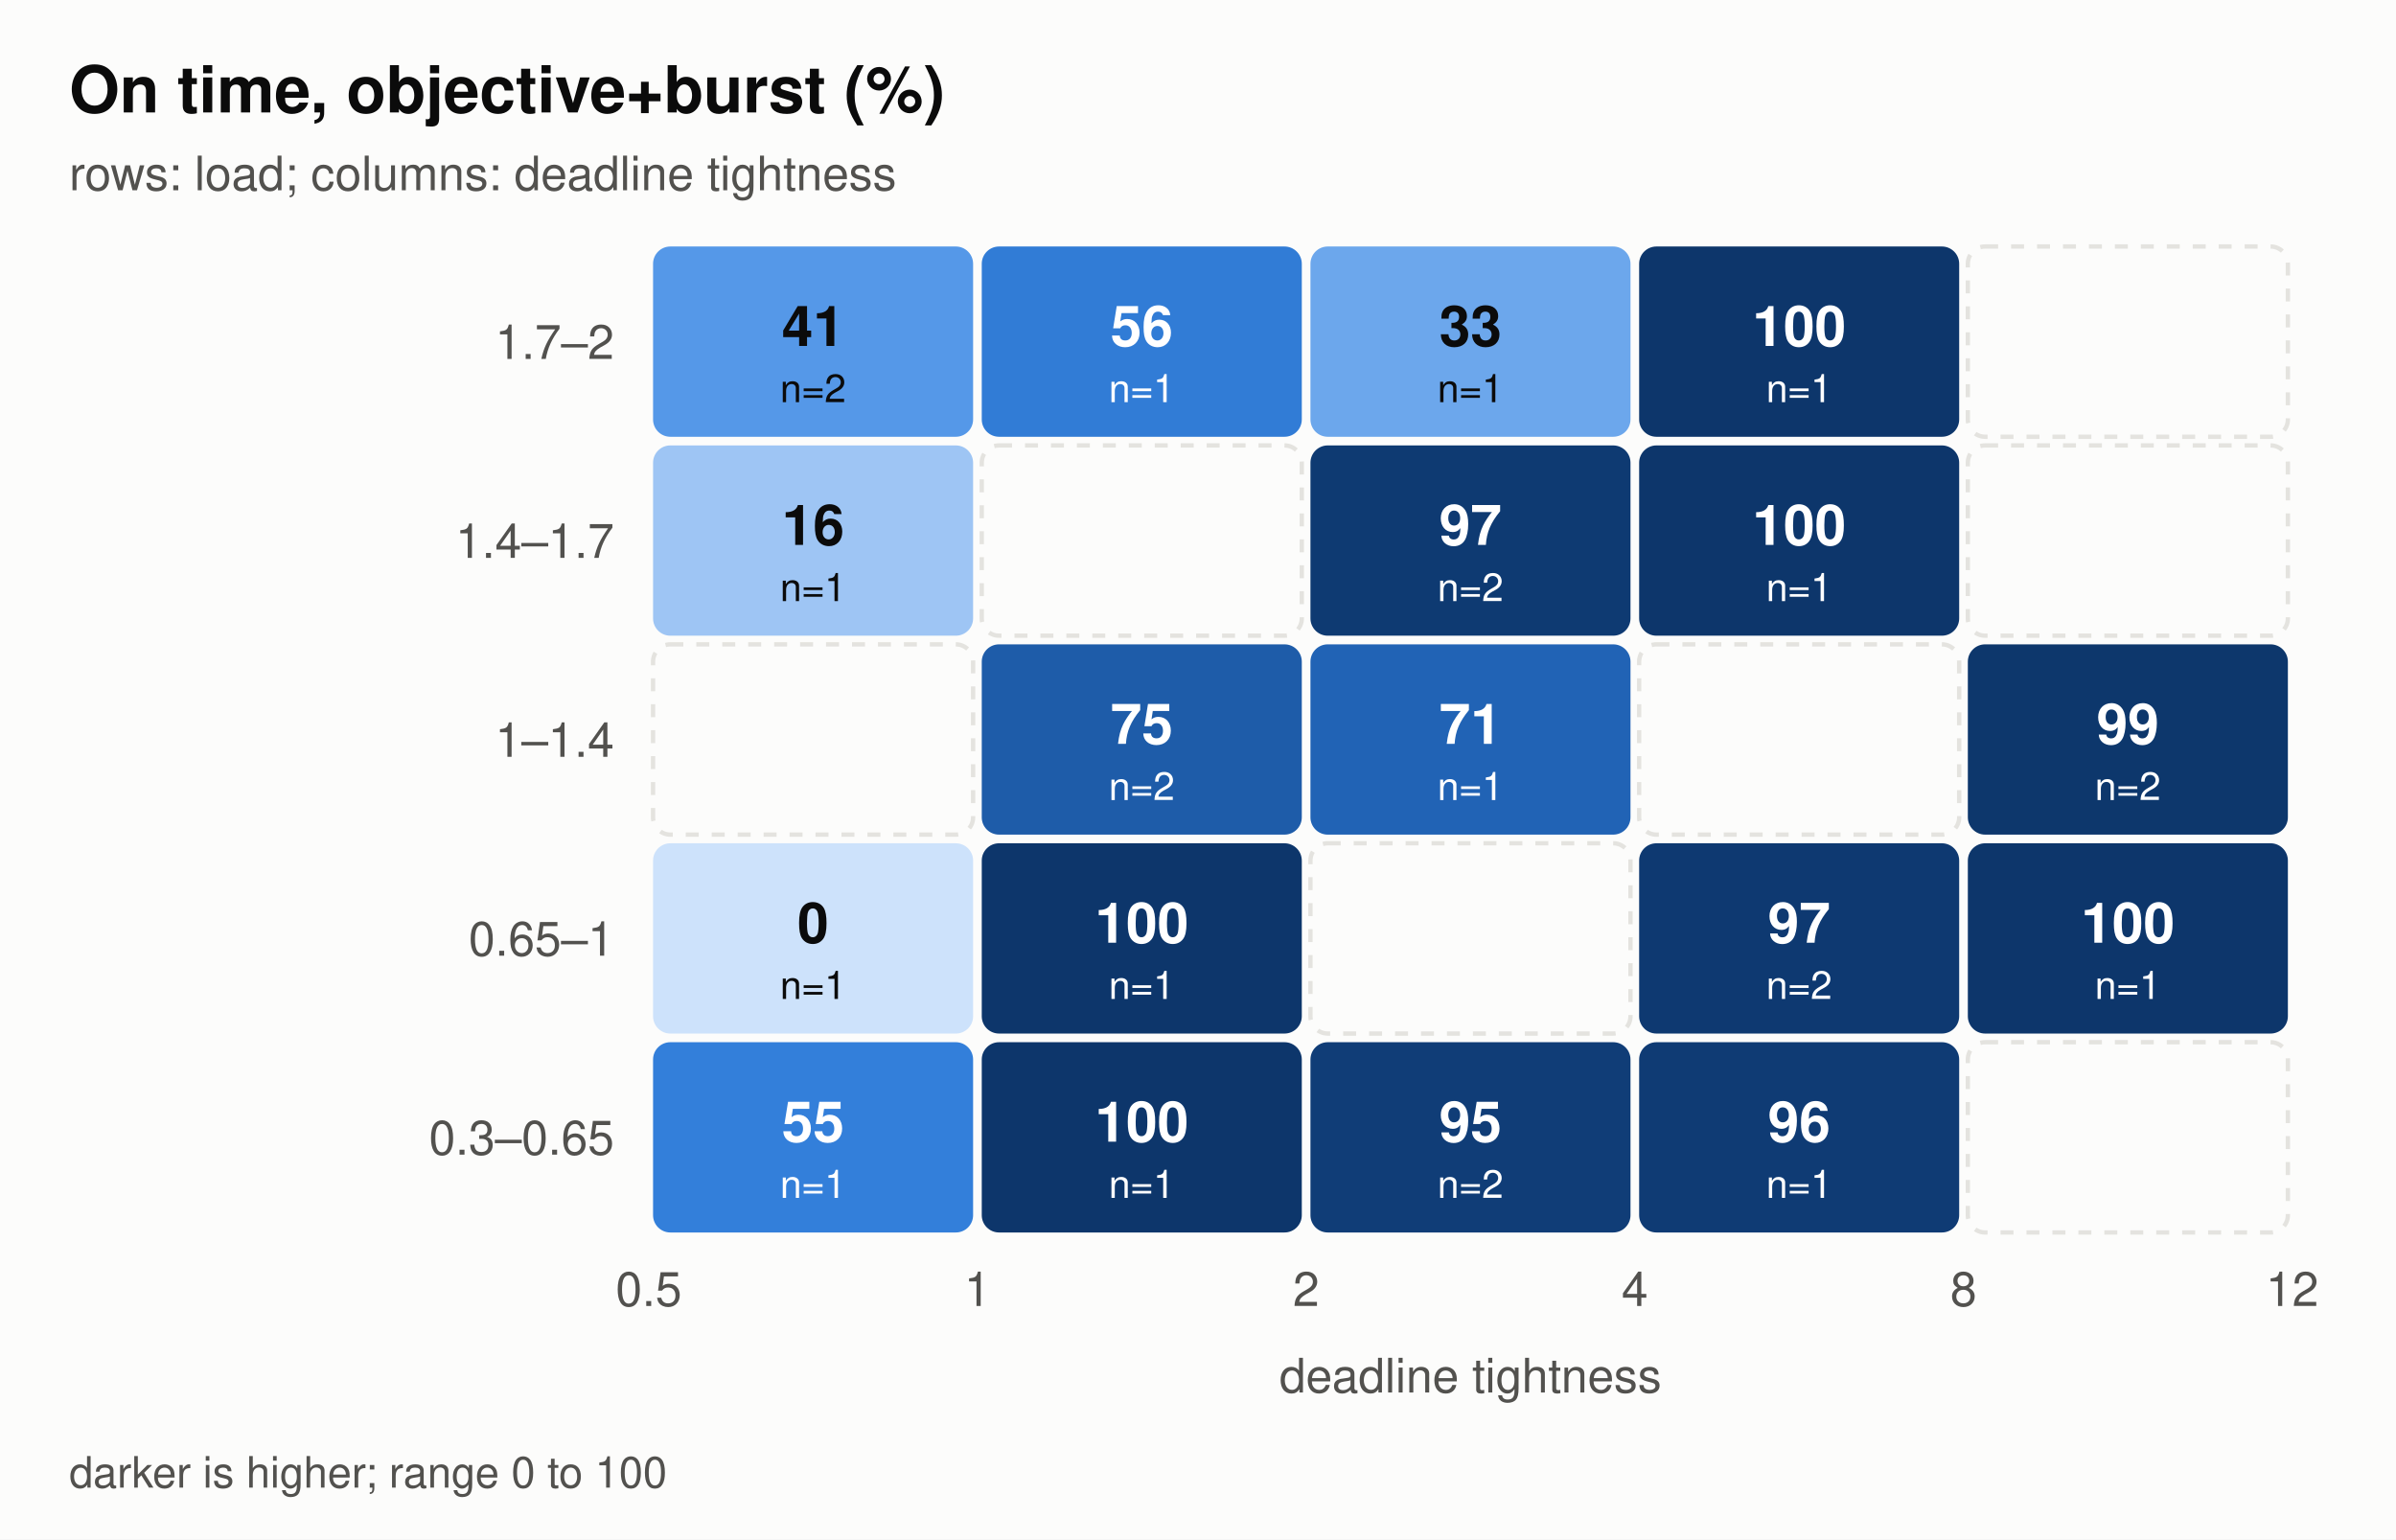
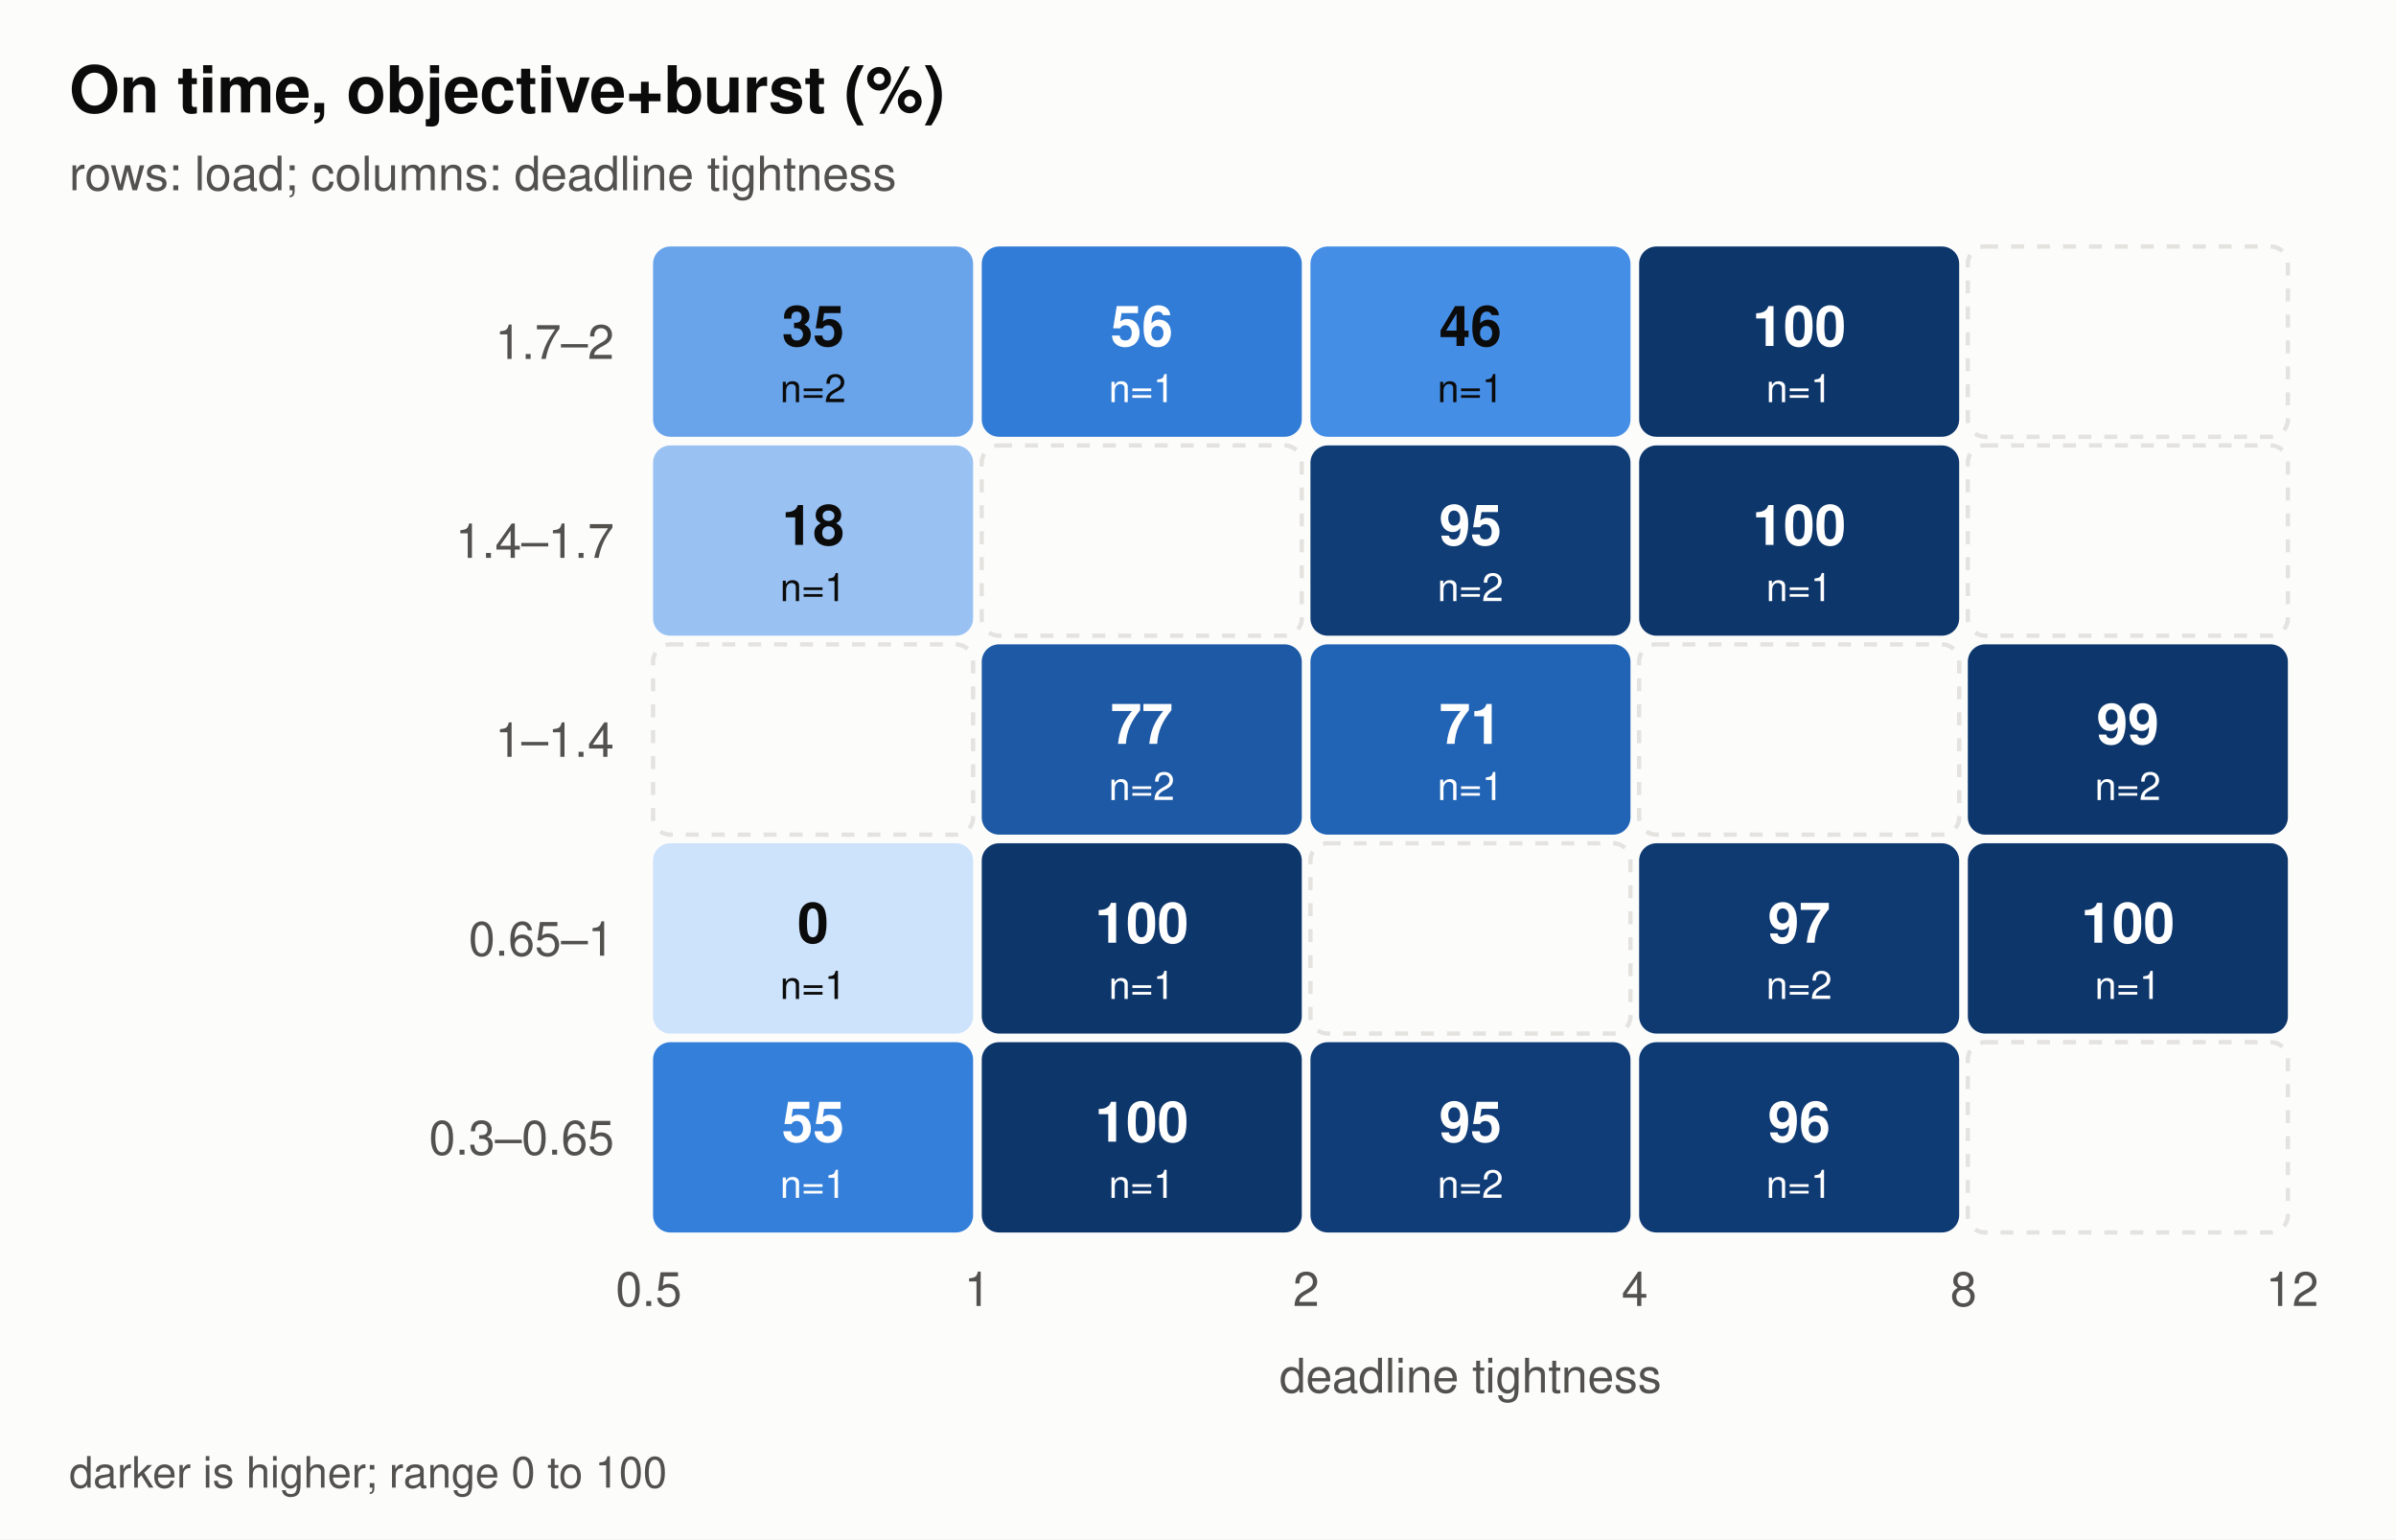
<svg xmlns="http://www.w3.org/2000/svg" width="554" height="356" viewBox="0 0 554 356" font-family="-apple-system, 'Segoe UI', Helvetica, Arial, sans-serif">
  <rect width="100%" height="100%" fill="#fcfcfb" />
  <text x="16" y="26" font-size="15" font-weight="600" fill="#0b0b0b">On time, objective+burst (%)</text>
  <text x="16" y="44" font-size="11" fill="#52514e">rows: load; columns: deadline tightness</text>
  <text x="142" y="267" font-size="11" text-anchor="end" fill="#52514e">0.3–0.65</text>
  <g>
    <rect x="151" y="241" width="74" height="44" rx="4" fill="#337fda" />
    <text x="188" y="264" font-size="13" font-weight="600" text-anchor="middle" fill="#ffffff">55</text>
    <text x="188" y="277" font-size="9" text-anchor="middle" fill="#ffffff">n=1</text>
  </g>
  <g>
    <rect x="227" y="241" width="74" height="44" rx="4" fill="#0d366b" />
    <text x="264" y="264" font-size="13" font-weight="600" text-anchor="middle" fill="#ffffff">100</text>
    <text x="264" y="277" font-size="9" text-anchor="middle" fill="#ffffff">n=1</text>
  </g>
  <g>
    <rect x="303" y="241" width="74" height="44" rx="4" fill="#103d77" />
    <text x="340" y="264" font-size="13" font-weight="600" text-anchor="middle" fill="#ffffff">95</text>
    <text x="340" y="277" font-size="9" text-anchor="middle" fill="#ffffff">n=2</text>
  </g>
  <g>
    <rect x="379" y="241" width="74" height="44" rx="4" fill="#0f3b74" />
    <text x="416" y="264" font-size="13" font-weight="600" text-anchor="middle" fill="#ffffff">96</text>
    <text x="416" y="277" font-size="9" text-anchor="middle" fill="#ffffff">n=1</text>
  </g>
  <rect x="455" y="241" width="74" height="44" rx="4" fill="none" stroke="#e4e3df" stroke-dasharray="3 3" />
  <text x="142" y="221" font-size="11" text-anchor="end" fill="#52514e">0.65–1</text>
  <g>
    <rect x="151" y="195" width="74" height="44" rx="4" fill="#cde2fb" />
    <text x="188" y="218" font-size="13" font-weight="600" text-anchor="middle" fill="#0b0b0b">0</text>
    <text x="188" y="231" font-size="9" text-anchor="middle" fill="#0b0b0b">n=1</text>
  </g>
  <g>
    <rect x="227" y="195" width="74" height="44" rx="4" fill="#0d366b" />
    <text x="264" y="218" font-size="13" font-weight="600" text-anchor="middle" fill="#ffffff">100</text>
    <text x="264" y="231" font-size="9" text-anchor="middle" fill="#ffffff">n=1</text>
  </g>
  <rect x="303" y="195" width="74" height="44" rx="4" fill="none" stroke="#e4e3df" stroke-dasharray="3 3" />
  <g>
    <rect x="379" y="195" width="74" height="44" rx="4" fill="#0e3971" />
    <text x="416" y="218" font-size="13" font-weight="600" text-anchor="middle" fill="#ffffff">97</text>
    <text x="416" y="231" font-size="9" text-anchor="middle" fill="#ffffff">n=2</text>
  </g>
  <g>
    <rect x="455" y="195" width="74" height="44" rx="4" fill="#0d366b" />
    <text x="492" y="218" font-size="13" font-weight="600" text-anchor="middle" fill="#ffffff">100</text>
    <text x="492" y="231" font-size="9" text-anchor="middle" fill="#ffffff">n=1</text>
  </g>
  <text x="142" y="175" font-size="11" text-anchor="end" fill="#52514e">1–1.4</text>
  <rect x="151" y="149" width="74" height="44" rx="4" fill="none" stroke="#e4e3df" stroke-dasharray="3 3" />
  <g>
-     <rect x="227" y="149" width="74" height="44" rx="4" fill="#1e5ca9" />
-     <text x="264" y="172" font-size="13" font-weight="600" text-anchor="middle" fill="#ffffff">75</text>
+     <rect x="227" y="149" width="74" height="44" rx="4" fill="#1d59a5" />
+     <text x="264" y="172" font-size="13" font-weight="600" text-anchor="middle" fill="#ffffff">77</text>
    <text x="264" y="185" font-size="9" text-anchor="middle" fill="#ffffff">n=2</text>
  </g>
  <g>
    <rect x="303" y="149" width="74" height="44" rx="4" fill="#2163b5" />
    <text x="340" y="172" font-size="13" font-weight="600" text-anchor="middle" fill="#ffffff">71</text>
    <text x="340" y="185" font-size="9" text-anchor="middle" fill="#ffffff">n=1</text>
  </g>
  <rect x="379" y="149" width="74" height="44" rx="4" fill="none" stroke="#e4e3df" stroke-dasharray="3 3" />
  <g>
    <rect x="455" y="149" width="74" height="44" rx="4" fill="#0d376c" />
    <text x="492" y="172" font-size="13" font-weight="600" text-anchor="middle" fill="#ffffff">99</text>
    <text x="492" y="185" font-size="9" text-anchor="middle" fill="#ffffff">n=2</text>
  </g>
  <text x="142" y="129" font-size="11" text-anchor="end" fill="#52514e">1.4–1.7</text>
  <g>
-     <rect x="151" y="103" width="74" height="44" rx="4" fill="#9ec5f4" />
-     <text x="188" y="126" font-size="13" font-weight="600" text-anchor="middle" fill="#0b0b0b">16</text>
+     <rect x="151" y="103" width="74" height="44" rx="4" fill="#99c2f3" />
+     <text x="188" y="126" font-size="13" font-weight="600" text-anchor="middle" fill="#0b0b0b">18</text>
    <text x="188" y="139" font-size="9" text-anchor="middle" fill="#0b0b0b">n=1</text>
  </g>
  <rect x="227" y="103" width="74" height="44" rx="4" fill="none" stroke="#e4e3df" stroke-dasharray="3 3" />
  <g>
-     <rect x="303" y="103" width="74" height="44" rx="4" fill="#0e3a72" />
-     <text x="340" y="126" font-size="13" font-weight="600" text-anchor="middle" fill="#ffffff">97</text>
+     <rect x="303" y="103" width="74" height="44" rx="4" fill="#103d76" />
+     <text x="340" y="126" font-size="13" font-weight="600" text-anchor="middle" fill="#ffffff">95</text>
    <text x="340" y="139" font-size="9" text-anchor="middle" fill="#ffffff">n=2</text>
  </g>
  <g>
    <rect x="379" y="103" width="74" height="44" rx="4" fill="#0d366b" />
    <text x="416" y="126" font-size="13" font-weight="600" text-anchor="middle" fill="#ffffff">100</text>
    <text x="416" y="139" font-size="9" text-anchor="middle" fill="#ffffff">n=1</text>
  </g>
  <rect x="455" y="103" width="74" height="44" rx="4" fill="none" stroke="#e4e3df" stroke-dasharray="3 3" />
  <text x="142" y="83" font-size="11" text-anchor="end" fill="#52514e">1.7–2</text>
  <g>
-     <rect x="151" y="57" width="74" height="44" rx="4" fill="#5598e8" />
-     <text x="188" y="80" font-size="13" font-weight="600" text-anchor="middle" fill="#0b0b0b">41</text>
+     <rect x="151" y="57" width="74" height="44" rx="4" fill="#69a4eb" />
+     <text x="188" y="80" font-size="13" font-weight="600" text-anchor="middle" fill="#0b0b0b">35</text>
    <text x="188" y="93" font-size="9" text-anchor="middle" fill="#0b0b0b">n=2</text>
  </g>
  <g>
    <rect x="227" y="57" width="74" height="44" rx="4" fill="#317cd6" />
    <text x="264" y="80" font-size="13" font-weight="600" text-anchor="middle" fill="#ffffff">56</text>
    <text x="264" y="93" font-size="9" text-anchor="middle" fill="#ffffff">n=1</text>
  </g>
  <g>
-     <rect x="303" y="57" width="74" height="44" rx="4" fill="#6ca7ec" />
-     <text x="340" y="80" font-size="13" font-weight="600" text-anchor="middle" fill="#0b0b0b">33</text>
+     <rect x="303" y="57" width="74" height="44" rx="4" fill="#458ee6" />
+     <text x="340" y="80" font-size="13" font-weight="600" text-anchor="middle" fill="#0b0b0b">46</text>
    <text x="340" y="93" font-size="9" text-anchor="middle" fill="#0b0b0b">n=1</text>
  </g>
  <g>
    <rect x="379" y="57" width="74" height="44" rx="4" fill="#0d366b" />
    <text x="416" y="80" font-size="13" font-weight="600" text-anchor="middle" fill="#ffffff">100</text>
    <text x="416" y="93" font-size="9" text-anchor="middle" fill="#ffffff">n=1</text>
  </g>
  <rect x="455" y="57" width="74" height="44" rx="4" fill="none" stroke="#e4e3df" stroke-dasharray="3 3" />
  <text x="150" y="302" font-size="11" text-anchor="middle" fill="#52514e">0.5</text>
  <text x="226" y="302" font-size="11" text-anchor="middle" fill="#52514e">1</text>
  <text x="302" y="302" font-size="11" text-anchor="middle" fill="#52514e">2</text>
  <text x="378" y="302" font-size="11" text-anchor="middle" fill="#52514e">4</text>
  <text x="454" y="302" font-size="11" text-anchor="middle" fill="#52514e">8</text>
  <text x="530" y="302" font-size="11" text-anchor="middle" fill="#52514e">12</text>
  <text x="340" y="322" font-size="11" text-anchor="middle" fill="#52514e">deadline tightness</text>
  <text x="16" y="344" font-size="10" fill="#52514e">darker is higher; range 0 to 100</text>
</svg>
